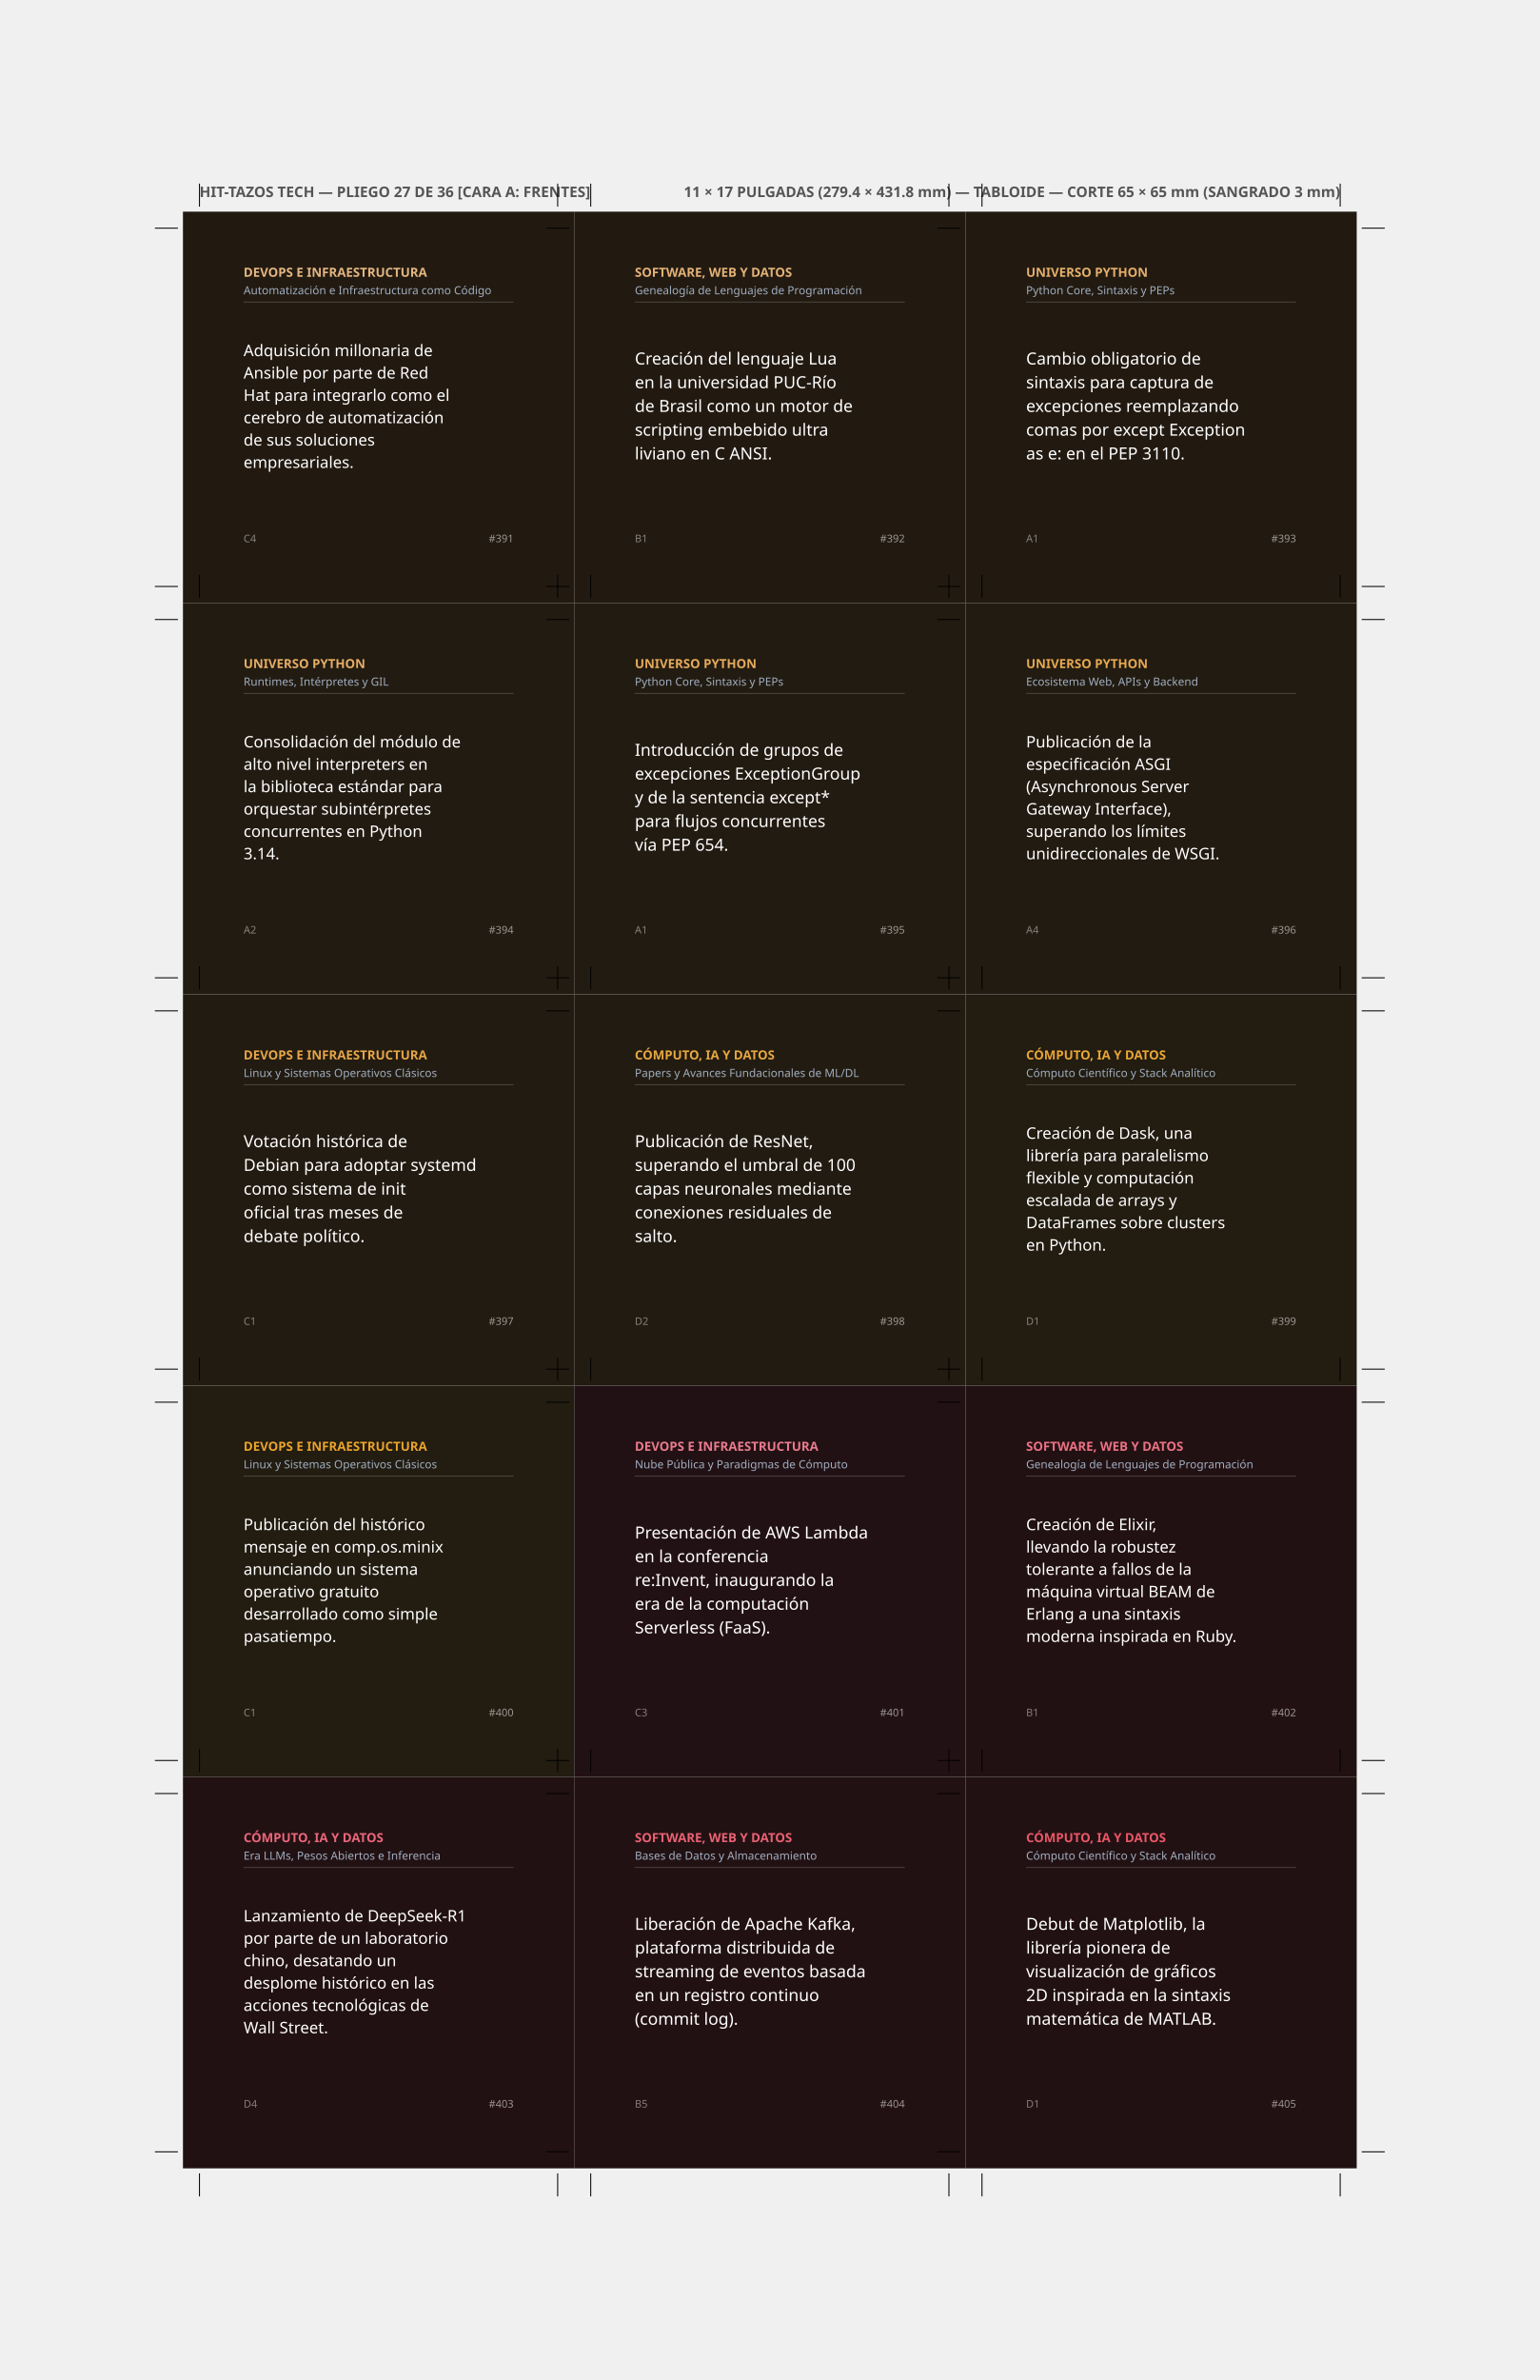
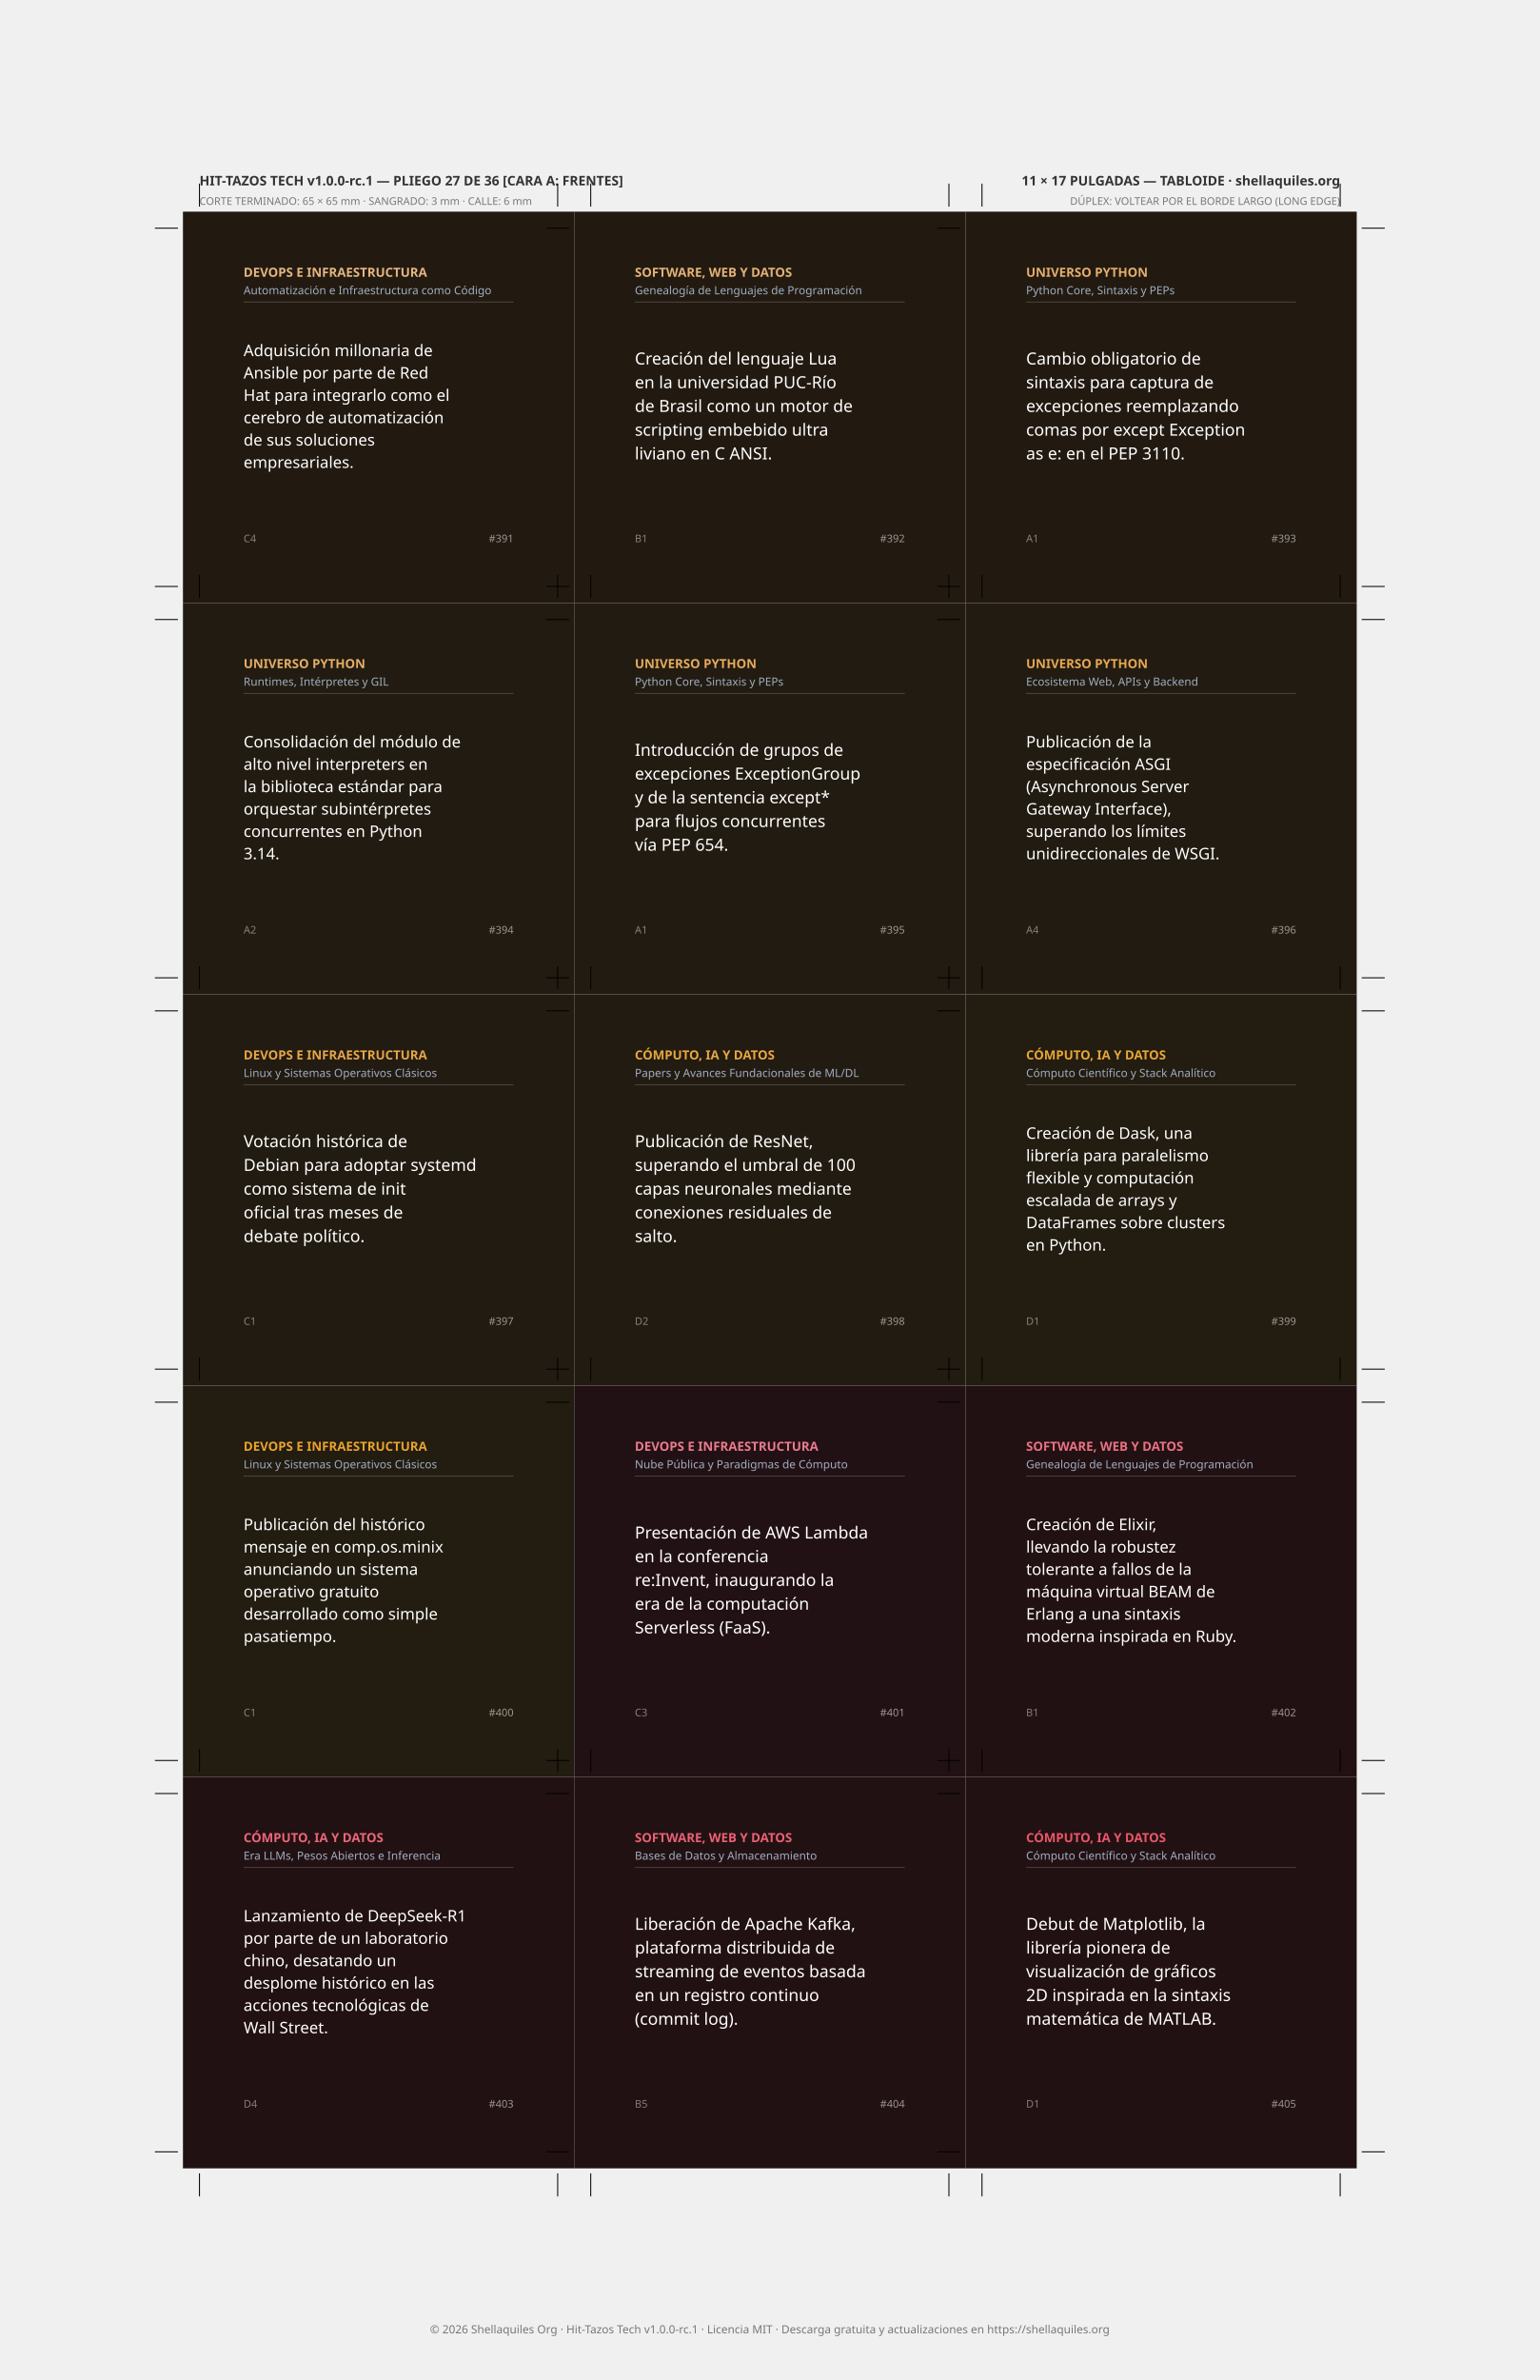
<svg xmlns="http://www.w3.org/2000/svg" width="279.4mm" height="431.8mm" viewBox="0 0 792 1224" style="background-color: #ffffff;">
  <g id="encabezado_pliego">
-     <text x="102.61" y="101.35" font-family="'Outfit', sans-serif" font-size="7.5" font-weight="700" fill="#555555">HIT-TAZOS TECH — PLIEGO 27 DE 36 [CARA A: FRENTES]</text>
-     <text x="689.39" y="101.35" font-family="'Outfit', sans-serif" font-size="7.5" font-weight="700" fill="#555555" text-anchor="end">11 × 17 PULGADAS (279.4 × 431.8 mm) — TABLOIDE — CORTE 65 × 65 mm (SANGRADO 3 mm)</text>
+     <text x="102.61" y="95.35" font-family="'Outfit', sans-serif" font-size="6.8" font-weight="700" fill="#333333">HIT-TAZOS TECH v1.0.0-rc.1 — PLIEGO 27 DE 36 [CARA A: FRENTES]</text>
+     <text x="689.39" y="95.35" font-family="'Outfit', sans-serif" font-size="6.8" font-weight="700" fill="#333333" text-anchor="end">11 × 17 PULGADAS — TABLOIDE · shellaquiles.org</text>
+     <text x="102.61" y="105.35" font-family="'Outfit', sans-serif" font-size="5.4" font-weight="500" fill="#777777">CORTE TERMINADO: 65 × 65 mm · SANGRADO: 3 mm · CALLE: 6 mm</text>
+     <text x="689.39" y="105.35" font-family="'Outfit', sans-serif" font-size="5.4" font-weight="500" fill="#777777" text-anchor="end">DÚPLEX: VOLTEAR POR EL BORDE LARGO (LONG EDGE)</text>
  </g>
  <g id="tarjetas_frente">
    <g id="carta_391_frente">
      <g stroke="#000000" stroke-width="0.5" stroke-linecap="square">
        <line x1="79.94" y1="117.35" x2="91.28" y2="117.35" />
        <line x1="102.61" y1="94.68" x2="102.61" y2="106.02" />
        <line x1="298.20" y1="117.35" x2="309.54" y2="117.35" />
        <line x1="286.87" y1="94.68" x2="286.87" y2="106.02" />
        <line x1="79.94" y1="301.61" x2="91.28" y2="301.61" />
        <line x1="102.61" y1="312.94" x2="102.61" y2="324.28" />
        <line x1="298.20" y1="301.61" x2="309.54" y2="301.61" />
        <line x1="286.87" y1="312.94" x2="286.87" y2="324.28" />
      </g>
      <rect x="94.11" y="108.85" width="201.26" height="201.26" fill="#221a11" />
      <g transform="translate(102.61, 117.35)">
        <text x="22.68" y="25" font-family="'Outfit', sans-serif" font-size="6.5" font-weight="800" fill="#e4b681">DEVOPS E INFRAESTRUCTURA</text>
        <text x="22.68" y="34" font-family="'Outfit', sans-serif" font-size="5.8" font-weight="400" fill="#a0aec0">Automatización e Infraestructura como Código</text>
        <line x1="22.68" y1="38" x2="161.57" y2="38" stroke="rgba(255,255,255,0.18)" stroke-width="0.5" />
        <text font-family="'Outfit', sans-serif" font-size="8.2" font-weight="400" fill="#ffffff">
          <tspan x="22.68" y="65.8">Adquisición millonaria de</tspan>
          <tspan x="22.68" y="77.3">Ansible por parte de Red</tspan>
          <tspan x="22.68" y="88.8">Hat para integrarlo como el</tspan>
          <tspan x="22.68" y="100.3">cerebro de automatización</tspan>
          <tspan x="22.68" y="111.8">de sus soluciones</tspan>
          <tspan x="22.68" y="123.3">empresariales.</tspan>
        </text>
        <text x="22.68" y="161.5" font-family="'Outfit', sans-serif" font-size="5.4" font-weight="500" fill="rgba(255,255,255,0.45)">C4</text>
        <text x="161.57" y="161.5" font-family="'Space Grotesk', sans-serif" font-size="5.4" font-weight="500" fill="rgba(255,255,255,0.55)" text-anchor="end">#391</text>
      </g>
    </g>
    <g id="carta_392_frente">
      <g stroke="#000000" stroke-width="0.5" stroke-linecap="square">
        <line x1="281.20" y1="117.35" x2="292.54" y2="117.35" />
        <line x1="303.87" y1="94.68" x2="303.87" y2="106.02" />
        <line x1="499.46" y1="117.35" x2="510.80" y2="117.35" />
        <line x1="488.13" y1="94.68" x2="488.13" y2="106.02" />
        <line x1="281.20" y1="301.61" x2="292.54" y2="301.61" />
        <line x1="303.87" y1="312.94" x2="303.87" y2="324.28" />
        <line x1="499.46" y1="301.61" x2="510.80" y2="301.61" />
        <line x1="488.13" y1="312.94" x2="488.13" y2="324.28" />
      </g>
      <rect x="295.37" y="108.85" width="201.26" height="201.26" fill="#221a11" />
      <g transform="translate(303.87, 117.35)">
        <text x="22.68" y="25" font-family="'Outfit', sans-serif" font-size="6.5" font-weight="800" fill="#e4b277">SOFTWARE, WEB Y DATOS</text>
        <text x="22.68" y="34" font-family="'Outfit', sans-serif" font-size="5.8" font-weight="400" fill="#a0aec0">Genealogía de Lenguajes de Programación</text>
        <line x1="22.68" y1="38" x2="161.57" y2="38" stroke="rgba(255,255,255,0.18)" stroke-width="0.5" />
        <text font-family="'Outfit', sans-serif" font-size="8.6" font-weight="400" fill="#ffffff">
          <tspan x="22.68" y="70.1">Creación del lenguaje Lua</tspan>
          <tspan x="22.68" y="82.3">en la universidad PUC-Río</tspan>
          <tspan x="22.68" y="94.5">de Brasil como un motor de</tspan>
          <tspan x="22.68" y="106.7">scripting embebido ultra</tspan>
          <tspan x="22.68" y="118.9">liviano en C ANSI.</tspan>
        </text>
        <text x="22.68" y="161.5" font-family="'Outfit', sans-serif" font-size="5.4" font-weight="500" fill="rgba(255,255,255,0.45)">B1</text>
        <text x="161.57" y="161.5" font-family="'Space Grotesk', sans-serif" font-size="5.4" font-weight="500" fill="rgba(255,255,255,0.55)" text-anchor="end">#392</text>
      </g>
    </g>
    <g id="carta_393_frente">
      <g stroke="#000000" stroke-width="0.5" stroke-linecap="square">
        <line x1="482.46" y1="117.35" x2="493.80" y2="117.35" />
        <line x1="505.13" y1="94.68" x2="505.13" y2="106.02" />
        <line x1="700.72" y1="117.35" x2="712.06" y2="117.35" />
        <line x1="689.39" y1="94.68" x2="689.39" y2="106.02" />
        <line x1="482.46" y1="301.61" x2="493.80" y2="301.61" />
        <line x1="505.13" y1="312.94" x2="505.13" y2="324.28" />
        <line x1="700.72" y1="301.61" x2="712.06" y2="301.61" />
        <line x1="689.39" y1="312.94" x2="689.39" y2="324.28" />
      </g>
      <rect x="496.63" y="108.85" width="201.26" height="201.26" fill="#221a11" />
      <g transform="translate(505.13, 117.35)">
        <text x="22.68" y="25" font-family="'Outfit', sans-serif" font-size="6.5" font-weight="800" fill="#e4af6c">UNIVERSO PYTHON</text>
        <text x="22.68" y="34" font-family="'Outfit', sans-serif" font-size="5.8" font-weight="400" fill="#a0aec0">Python Core, Sintaxis y PEPs</text>
        <line x1="22.68" y1="38" x2="161.57" y2="38" stroke="rgba(255,255,255,0.18)" stroke-width="0.5" />
        <text font-family="'Outfit', sans-serif" font-size="8.6" font-weight="400" fill="#ffffff">
          <tspan x="22.68" y="70.1">Cambio obligatorio de</tspan>
          <tspan x="22.68" y="82.3">sintaxis para captura de</tspan>
          <tspan x="22.68" y="94.5">excepciones reemplazando</tspan>
          <tspan x="22.68" y="106.7">comas por except Exception</tspan>
          <tspan x="22.68" y="118.9">as e: en el PEP 3110.</tspan>
        </text>
        <text x="22.68" y="161.5" font-family="'Outfit', sans-serif" font-size="5.4" font-weight="500" fill="rgba(255,255,255,0.45)">A1</text>
        <text x="161.57" y="161.5" font-family="'Space Grotesk', sans-serif" font-size="5.4" font-weight="500" fill="rgba(255,255,255,0.55)" text-anchor="end">#393</text>
      </g>
    </g>
    <g id="carta_394_frente">
      <g stroke="#000000" stroke-width="0.5" stroke-linecap="square">
        <line x1="79.94" y1="318.61" x2="91.28" y2="318.61" />
        <line x1="102.61" y1="295.94" x2="102.61" y2="307.28" />
        <line x1="298.20" y1="318.61" x2="309.54" y2="318.61" />
        <line x1="286.87" y1="295.94" x2="286.87" y2="307.28" />
        <line x1="79.94" y1="502.87" x2="91.28" y2="502.87" />
        <line x1="102.61" y1="514.20" x2="102.61" y2="525.54" />
        <line x1="298.20" y1="502.87" x2="309.54" y2="502.87" />
        <line x1="286.87" y1="514.20" x2="286.87" y2="525.54" />
      </g>
      <rect x="94.11" y="310.11" width="201.26" height="201.26" fill="#221b11" />
      <g transform="translate(102.61, 318.61)">
        <text x="22.68" y="25" font-family="'Outfit', sans-serif" font-size="6.5" font-weight="800" fill="#e5ae66">UNIVERSO PYTHON</text>
        <text x="22.68" y="34" font-family="'Outfit', sans-serif" font-size="5.8" font-weight="400" fill="#a0aec0">Runtimes, Intérpretes y GIL</text>
        <line x1="22.68" y1="38" x2="161.57" y2="38" stroke="rgba(255,255,255,0.18)" stroke-width="0.5" />
        <text font-family="'Outfit', sans-serif" font-size="8.2" font-weight="400" fill="#ffffff">
          <tspan x="22.68" y="65.8">Consolidación del módulo de</tspan>
          <tspan x="22.68" y="77.3">alto nivel interpreters en</tspan>
          <tspan x="22.68" y="88.8">la biblioteca estándar para</tspan>
          <tspan x="22.68" y="100.3">orquestar subintérpretes</tspan>
          <tspan x="22.68" y="111.8">concurrentes en Python</tspan>
          <tspan x="22.68" y="123.3">3.14.</tspan>
        </text>
        <text x="22.68" y="161.5" font-family="'Outfit', sans-serif" font-size="5.4" font-weight="500" fill="rgba(255,255,255,0.45)">A2</text>
        <text x="161.57" y="161.5" font-family="'Space Grotesk', sans-serif" font-size="5.4" font-weight="500" fill="rgba(255,255,255,0.55)" text-anchor="end">#394</text>
      </g>
    </g>
    <g id="carta_395_frente">
      <g stroke="#000000" stroke-width="0.5" stroke-linecap="square">
        <line x1="281.20" y1="318.61" x2="292.54" y2="318.61" />
        <line x1="303.87" y1="295.94" x2="303.87" y2="307.28" />
        <line x1="499.46" y1="318.61" x2="510.80" y2="318.61" />
        <line x1="488.13" y1="295.94" x2="488.13" y2="307.28" />
        <line x1="281.20" y1="502.87" x2="292.54" y2="502.87" />
        <line x1="303.87" y1="514.20" x2="303.87" y2="525.54" />
        <line x1="499.46" y1="502.87" x2="510.80" y2="502.87" />
        <line x1="488.13" y1="514.20" x2="488.13" y2="525.54" />
      </g>
      <rect x="295.37" y="310.11" width="201.26" height="201.26" fill="#221b11" />
      <g transform="translate(303.87, 318.61)">
        <text x="22.68" y="25" font-family="'Outfit', sans-serif" font-size="6.5" font-weight="800" fill="#e6ab5c">UNIVERSO PYTHON</text>
        <text x="22.68" y="34" font-family="'Outfit', sans-serif" font-size="5.8" font-weight="400" fill="#a0aec0">Python Core, Sintaxis y PEPs</text>
        <line x1="22.68" y1="38" x2="161.57" y2="38" stroke="rgba(255,255,255,0.18)" stroke-width="0.5" />
        <text font-family="'Outfit', sans-serif" font-size="8.6" font-weight="400" fill="#ffffff">
          <tspan x="22.68" y="70.1">Introducción de grupos de</tspan>
          <tspan x="22.68" y="82.3">excepciones ExceptionGroup</tspan>
          <tspan x="22.68" y="94.5">y de la sentencia except*</tspan>
          <tspan x="22.68" y="106.7">para flujos concurrentes</tspan>
          <tspan x="22.68" y="118.9">vía PEP 654.</tspan>
        </text>
        <text x="22.68" y="161.5" font-family="'Outfit', sans-serif" font-size="5.4" font-weight="500" fill="rgba(255,255,255,0.45)">A1</text>
        <text x="161.57" y="161.5" font-family="'Space Grotesk', sans-serif" font-size="5.4" font-weight="500" fill="rgba(255,255,255,0.55)" text-anchor="end">#395</text>
      </g>
    </g>
    <g id="carta_396_frente">
      <g stroke="#000000" stroke-width="0.5" stroke-linecap="square">
        <line x1="482.46" y1="318.61" x2="493.80" y2="318.61" />
        <line x1="505.13" y1="295.94" x2="505.13" y2="307.28" />
        <line x1="700.72" y1="318.61" x2="712.06" y2="318.61" />
        <line x1="689.39" y1="295.94" x2="689.39" y2="307.28" />
        <line x1="482.46" y1="502.87" x2="493.80" y2="502.87" />
        <line x1="505.13" y1="514.20" x2="505.13" y2="525.54" />
        <line x1="700.72" y1="502.87" x2="712.06" y2="502.87" />
        <line x1="689.39" y1="514.20" x2="689.39" y2="525.54" />
      </g>
      <rect x="496.63" y="310.11" width="201.26" height="201.26" fill="#221b11" />
      <g transform="translate(505.13, 318.61)">
        <text x="22.68" y="25" font-family="'Outfit', sans-serif" font-size="6.5" font-weight="800" fill="#e5a952">UNIVERSO PYTHON</text>
        <text x="22.68" y="34" font-family="'Outfit', sans-serif" font-size="5.8" font-weight="400" fill="#a0aec0">Ecosistema Web, APIs y Backend</text>
        <line x1="22.68" y1="38" x2="161.57" y2="38" stroke="rgba(255,255,255,0.18)" stroke-width="0.5" />
        <text font-family="'Outfit', sans-serif" font-size="8.2" font-weight="400" fill="#ffffff">
          <tspan x="22.68" y="65.8">Publicación de la</tspan>
          <tspan x="22.68" y="77.3">especificación ASGI</tspan>
          <tspan x="22.68" y="88.8">(Asynchronous Server</tspan>
          <tspan x="22.68" y="100.3">Gateway Interface),</tspan>
          <tspan x="22.68" y="111.8">superando los límites</tspan>
          <tspan x="22.68" y="123.3">unidireccionales de WSGI.</tspan>
        </text>
        <text x="22.68" y="161.5" font-family="'Outfit', sans-serif" font-size="5.4" font-weight="500" fill="rgba(255,255,255,0.45)">A4</text>
        <text x="161.57" y="161.5" font-family="'Space Grotesk', sans-serif" font-size="5.4" font-weight="500" fill="rgba(255,255,255,0.55)" text-anchor="end">#396</text>
      </g>
    </g>
    <g id="carta_397_frente">
      <g stroke="#000000" stroke-width="0.5" stroke-linecap="square">
        <line x1="79.94" y1="519.87" x2="91.28" y2="519.87" />
        <line x1="102.61" y1="497.20" x2="102.61" y2="508.54" />
        <line x1="298.20" y1="519.87" x2="309.54" y2="519.87" />
        <line x1="286.87" y1="497.20" x2="286.87" y2="508.54" />
        <line x1="79.94" y1="704.13" x2="91.28" y2="704.13" />
        <line x1="102.61" y1="715.46" x2="102.61" y2="726.80" />
        <line x1="298.20" y1="704.13" x2="309.54" y2="704.13" />
        <line x1="286.87" y1="715.46" x2="286.87" y2="726.80" />
      </g>
      <rect x="94.11" y="511.37" width="201.26" height="201.26" fill="#221b11" />
      <g transform="translate(102.61, 519.87)">
        <text x="22.68" y="25" font-family="'Outfit', sans-serif" font-size="6.5" font-weight="800" fill="#e6a647">DEVOPS E INFRAESTRUCTURA</text>
        <text x="22.68" y="34" font-family="'Outfit', sans-serif" font-size="5.8" font-weight="400" fill="#a0aec0">Linux y Sistemas Operativos Clásicos</text>
        <line x1="22.68" y1="38" x2="161.57" y2="38" stroke="rgba(255,255,255,0.18)" stroke-width="0.5" />
        <text font-family="'Outfit', sans-serif" font-size="8.6" font-weight="400" fill="#ffffff">
          <tspan x="22.68" y="70.1">Votación histórica de</tspan>
          <tspan x="22.68" y="82.3">Debian para adoptar systemd</tspan>
          <tspan x="22.68" y="94.5">como sistema de init</tspan>
          <tspan x="22.68" y="106.7">oficial tras meses de</tspan>
          <tspan x="22.68" y="118.9">debate político.</tspan>
        </text>
        <text x="22.68" y="161.5" font-family="'Outfit', sans-serif" font-size="5.4" font-weight="500" fill="rgba(255,255,255,0.45)">C1</text>
        <text x="161.57" y="161.5" font-family="'Space Grotesk', sans-serif" font-size="5.4" font-weight="500" fill="rgba(255,255,255,0.55)" text-anchor="end">#397</text>
      </g>
    </g>
    <g id="carta_398_frente">
      <g stroke="#000000" stroke-width="0.5" stroke-linecap="square">
        <line x1="281.20" y1="519.87" x2="292.54" y2="519.87" />
        <line x1="303.87" y1="497.20" x2="303.87" y2="508.54" />
        <line x1="499.46" y1="519.87" x2="510.80" y2="519.87" />
        <line x1="488.13" y1="497.20" x2="488.13" y2="508.54" />
        <line x1="281.20" y1="704.13" x2="292.54" y2="704.13" />
        <line x1="303.87" y1="715.46" x2="303.87" y2="726.80" />
        <line x1="499.46" y1="704.13" x2="510.80" y2="704.13" />
        <line x1="488.13" y1="715.46" x2="488.13" y2="726.80" />
      </g>
      <rect x="295.37" y="511.37" width="201.26" height="201.26" fill="#221b11" />
      <g transform="translate(303.87, 519.87)">
        <text x="22.68" y="25" font-family="'Outfit', sans-serif" font-size="6.5" font-weight="800" fill="#e7a740">CÓMPUTO, IA Y DATOS</text>
        <text x="22.68" y="34" font-family="'Outfit', sans-serif" font-size="5.8" font-weight="400" fill="#a0aec0">Papers y Avances Fundacionales de ML/DL</text>
        <line x1="22.68" y1="38" x2="161.57" y2="38" stroke="rgba(255,255,255,0.18)" stroke-width="0.5" />
        <text font-family="'Outfit', sans-serif" font-size="8.6" font-weight="400" fill="#ffffff">
          <tspan x="22.68" y="70.1">Publicación de ResNet,</tspan>
          <tspan x="22.68" y="82.3">superando el umbral de 100</tspan>
          <tspan x="22.68" y="94.5">capas neuronales mediante</tspan>
          <tspan x="22.68" y="106.7">conexiones residuales de</tspan>
          <tspan x="22.68" y="118.9">salto.</tspan>
        </text>
        <text x="22.68" y="161.5" font-family="'Outfit', sans-serif" font-size="5.4" font-weight="500" fill="rgba(255,255,255,0.45)">D2</text>
        <text x="161.57" y="161.5" font-family="'Space Grotesk', sans-serif" font-size="5.4" font-weight="500" fill="rgba(255,255,255,0.55)" text-anchor="end">#398</text>
      </g>
    </g>
    <g id="carta_399_frente">
      <g stroke="#000000" stroke-width="0.5" stroke-linecap="square">
        <line x1="482.46" y1="519.87" x2="493.80" y2="519.87" />
        <line x1="505.13" y1="497.20" x2="505.13" y2="508.54" />
        <line x1="700.72" y1="519.87" x2="712.06" y2="519.87" />
        <line x1="689.39" y1="497.20" x2="689.39" y2="508.54" />
        <line x1="482.46" y1="704.13" x2="493.80" y2="704.13" />
        <line x1="505.13" y1="715.46" x2="505.13" y2="726.80" />
        <line x1="700.72" y1="704.13" x2="712.06" y2="704.13" />
        <line x1="689.39" y1="715.46" x2="689.39" y2="726.80" />
      </g>
      <rect x="496.63" y="511.37" width="201.26" height="201.26" fill="#221c11" />
      <g transform="translate(505.13, 519.87)">
        <text x="22.68" y="25" font-family="'Outfit', sans-serif" font-size="6.5" font-weight="800" fill="#e9a535">CÓMPUTO, IA Y DATOS</text>
        <text x="22.68" y="34" font-family="'Outfit', sans-serif" font-size="5.8" font-weight="400" fill="#a0aec0">Cómputo Científico y Stack Analítico</text>
        <line x1="22.68" y1="38" x2="161.57" y2="38" stroke="rgba(255,255,255,0.18)" stroke-width="0.5" />
        <text font-family="'Outfit', sans-serif" font-size="8.2" font-weight="400" fill="#ffffff">
          <tspan x="22.68" y="65.8">Creación de Dask, una</tspan>
          <tspan x="22.68" y="77.3">librería para paralelismo</tspan>
          <tspan x="22.68" y="88.8">flexible y computación</tspan>
          <tspan x="22.68" y="100.3">escalada de arrays y</tspan>
          <tspan x="22.68" y="111.8">DataFrames sobre clusters</tspan>
          <tspan x="22.68" y="123.3">en Python.</tspan>
        </text>
        <text x="22.68" y="161.5" font-family="'Outfit', sans-serif" font-size="5.4" font-weight="500" fill="rgba(255,255,255,0.45)">D1</text>
        <text x="161.57" y="161.5" font-family="'Space Grotesk', sans-serif" font-size="5.4" font-weight="500" fill="rgba(255,255,255,0.55)" text-anchor="end">#399</text>
      </g>
    </g>
    <g id="carta_400_frente">
      <g stroke="#000000" stroke-width="0.5" stroke-linecap="square">
        <line x1="79.94" y1="721.13" x2="91.28" y2="721.13" />
        <line x1="102.61" y1="698.46" x2="102.61" y2="709.80" />
        <line x1="298.20" y1="721.13" x2="309.54" y2="721.13" />
        <line x1="286.87" y1="698.46" x2="286.87" y2="709.80" />
        <line x1="79.94" y1="905.39" x2="91.28" y2="905.39" />
        <line x1="102.61" y1="916.72" x2="102.61" y2="928.06" />
        <line x1="298.20" y1="905.39" x2="309.54" y2="905.39" />
        <line x1="286.87" y1="916.72" x2="286.87" y2="928.06" />
      </g>
      <rect x="94.11" y="712.63" width="201.26" height="201.26" fill="#221c11" />
      <g transform="translate(102.61, 721.13)">
        <text x="22.68" y="25" font-family="'Outfit', sans-serif" font-size="6.5" font-weight="800" fill="#eaa32a">DEVOPS E INFRAESTRUCTURA</text>
        <text x="22.68" y="34" font-family="'Outfit', sans-serif" font-size="5.8" font-weight="400" fill="#a0aec0">Linux y Sistemas Operativos Clásicos</text>
        <line x1="22.68" y1="38" x2="161.57" y2="38" stroke="rgba(255,255,255,0.18)" stroke-width="0.5" />
        <text font-family="'Outfit', sans-serif" font-size="8.2" font-weight="400" fill="#ffffff">
          <tspan x="22.68" y="65.8">Publicación del histórico</tspan>
          <tspan x="22.68" y="77.3">mensaje en comp.os.minix</tspan>
          <tspan x="22.68" y="88.8">anunciando un sistema</tspan>
          <tspan x="22.68" y="100.3">operativo gratuito</tspan>
          <tspan x="22.68" y="111.8">desarrollado como simple</tspan>
          <tspan x="22.68" y="123.3">pasatiempo.</tspan>
        </text>
        <text x="22.68" y="161.5" font-family="'Outfit', sans-serif" font-size="5.4" font-weight="500" fill="rgba(255,255,255,0.45)">C1</text>
        <text x="161.57" y="161.5" font-family="'Space Grotesk', sans-serif" font-size="5.4" font-weight="500" fill="rgba(255,255,255,0.55)" text-anchor="end">#400</text>
      </g>
    </g>
    <g id="carta_401_frente">
      <g stroke="#000000" stroke-width="0.5" stroke-linecap="square">
        <line x1="281.20" y1="721.13" x2="292.54" y2="721.13" />
        <line x1="303.87" y1="698.46" x2="303.87" y2="709.80" />
        <line x1="499.46" y1="721.13" x2="510.80" y2="721.13" />
        <line x1="488.13" y1="698.46" x2="488.13" y2="709.80" />
        <line x1="281.20" y1="905.39" x2="292.54" y2="905.39" />
        <line x1="303.87" y1="916.72" x2="303.87" y2="928.06" />
        <line x1="499.46" y1="905.39" x2="510.80" y2="905.39" />
        <line x1="488.13" y1="916.72" x2="488.13" y2="928.06" />
      </g>
      <rect x="295.37" y="712.63" width="201.26" height="201.26" fill="#221114" />
      <g transform="translate(303.87, 721.13)">
        <text x="22.68" y="25" font-family="'Outfit', sans-serif" font-size="6.5" font-weight="800" fill="#ea7b8e">DEVOPS E INFRAESTRUCTURA</text>
        <text x="22.68" y="34" font-family="'Outfit', sans-serif" font-size="5.8" font-weight="400" fill="#a0aec0">Nube Pública y Paradigmas de Cómputo</text>
        <line x1="22.68" y1="38" x2="161.57" y2="38" stroke="rgba(255,255,255,0.18)" stroke-width="0.5" />
        <text font-family="'Outfit', sans-serif" font-size="8.6" font-weight="400" fill="#ffffff">
          <tspan x="22.68" y="70.1">Presentación de AWS Lambda</tspan>
          <tspan x="22.68" y="82.3">en la conferencia</tspan>
          <tspan x="22.68" y="94.5">re:Invent, inaugurando la</tspan>
          <tspan x="22.68" y="106.7">era de la computación</tspan>
          <tspan x="22.68" y="118.9">Serverless (FaaS).</tspan>
        </text>
        <text x="22.68" y="161.5" font-family="'Outfit', sans-serif" font-size="5.4" font-weight="500" fill="rgba(255,255,255,0.45)">C3</text>
        <text x="161.57" y="161.5" font-family="'Space Grotesk', sans-serif" font-size="5.4" font-weight="500" fill="rgba(255,255,255,0.55)" text-anchor="end">#401</text>
      </g>
    </g>
    <g id="carta_402_frente">
      <g stroke="#000000" stroke-width="0.5" stroke-linecap="square">
        <line x1="482.46" y1="721.13" x2="493.80" y2="721.13" />
        <line x1="505.13" y1="698.46" x2="505.13" y2="709.80" />
        <line x1="700.72" y1="721.13" x2="712.06" y2="721.13" />
        <line x1="689.39" y1="698.46" x2="689.39" y2="709.80" />
        <line x1="482.46" y1="905.39" x2="493.80" y2="905.39" />
        <line x1="505.13" y1="916.72" x2="505.13" y2="928.06" />
        <line x1="700.72" y1="905.39" x2="712.06" y2="905.39" />
        <line x1="689.39" y1="916.72" x2="689.39" y2="928.06" />
      </g>
      <rect x="496.63" y="712.63" width="201.26" height="201.26" fill="#221113" />
      <g transform="translate(505.13, 721.13)">
        <text x="22.68" y="25" font-family="'Outfit', sans-serif" font-size="6.5" font-weight="800" fill="#ea7184">SOFTWARE, WEB Y DATOS</text>
        <text x="22.68" y="34" font-family="'Outfit', sans-serif" font-size="5.8" font-weight="400" fill="#a0aec0">Genealogía de Lenguajes de Programación</text>
        <line x1="22.68" y1="38" x2="161.57" y2="38" stroke="rgba(255,255,255,0.18)" stroke-width="0.5" />
        <text font-family="'Outfit', sans-serif" font-size="8.2" font-weight="400" fill="#ffffff">
          <tspan x="22.68" y="65.8">Creación de Elixir,</tspan>
          <tspan x="22.68" y="77.3">llevando la robustez</tspan>
          <tspan x="22.68" y="88.8">tolerante a fallos de la</tspan>
          <tspan x="22.68" y="100.3">máquina virtual BEAM de</tspan>
          <tspan x="22.68" y="111.8">Erlang a una sintaxis</tspan>
          <tspan x="22.68" y="123.3">moderna inspirada en Ruby.</tspan>
        </text>
        <text x="22.68" y="161.5" font-family="'Outfit', sans-serif" font-size="5.4" font-weight="500" fill="rgba(255,255,255,0.45)">B1</text>
        <text x="161.57" y="161.5" font-family="'Space Grotesk', sans-serif" font-size="5.4" font-weight="500" fill="rgba(255,255,255,0.55)" text-anchor="end">#402</text>
      </g>
    </g>
    <g id="carta_403_frente">
      <g stroke="#000000" stroke-width="0.5" stroke-linecap="square">
        <line x1="79.94" y1="922.39" x2="91.28" y2="922.39" />
        <line x1="102.61" y1="899.72" x2="102.61" y2="911.06" />
        <line x1="298.20" y1="922.39" x2="309.54" y2="922.39" />
        <line x1="286.87" y1="899.72" x2="286.87" y2="911.06" />
        <line x1="79.94" y1="1106.65" x2="91.28" y2="1106.65" />
        <line x1="102.61" y1="1117.98" x2="102.61" y2="1129.32" />
        <line x1="298.20" y1="1106.65" x2="309.54" y2="1106.65" />
        <line x1="286.87" y1="1117.98" x2="286.87" y2="1129.32" />
      </g>
      <rect x="94.11" y="913.89" width="201.26" height="201.26" fill="#221113" />
      <g transform="translate(102.61, 922.39)">
        <text x="22.68" y="25" font-family="'Outfit', sans-serif" font-size="6.5" font-weight="800" fill="#ea667a">CÓMPUTO, IA Y DATOS</text>
        <text x="22.68" y="34" font-family="'Outfit', sans-serif" font-size="5.8" font-weight="400" fill="#a0aec0">Era LLMs, Pesos Abiertos e Inferencia</text>
        <line x1="22.68" y1="38" x2="161.57" y2="38" stroke="rgba(255,255,255,0.18)" stroke-width="0.5" />
        <text font-family="'Outfit', sans-serif" font-size="8.2" font-weight="400" fill="#ffffff">
          <tspan x="22.68" y="65.8">Lanzamiento de DeepSeek-R1</tspan>
          <tspan x="22.68" y="77.3">por parte de un laboratorio</tspan>
          <tspan x="22.68" y="88.8">chino, desatando un</tspan>
          <tspan x="22.68" y="100.3">desplome histórico en las</tspan>
          <tspan x="22.68" y="111.8">acciones tecnológicas de</tspan>
          <tspan x="22.68" y="123.3">Wall Street.</tspan>
        </text>
        <text x="22.68" y="161.5" font-family="'Outfit', sans-serif" font-size="5.4" font-weight="500" fill="rgba(255,255,255,0.45)">D4</text>
        <text x="161.57" y="161.5" font-family="'Space Grotesk', sans-serif" font-size="5.4" font-weight="500" fill="rgba(255,255,255,0.55)" text-anchor="end">#403</text>
      </g>
    </g>
    <g id="carta_404_frente">
      <g stroke="#000000" stroke-width="0.5" stroke-linecap="square">
        <line x1="281.20" y1="922.39" x2="292.54" y2="922.39" />
        <line x1="303.87" y1="899.72" x2="303.87" y2="911.06" />
        <line x1="499.46" y1="922.39" x2="510.80" y2="922.39" />
        <line x1="488.13" y1="899.72" x2="488.13" y2="911.06" />
        <line x1="281.20" y1="1106.65" x2="292.54" y2="1106.65" />
        <line x1="303.87" y1="1117.98" x2="303.87" y2="1129.32" />
        <line x1="499.46" y1="1106.65" x2="510.80" y2="1106.65" />
        <line x1="488.13" y1="1117.98" x2="488.13" y2="1129.32" />
      </g>
      <rect x="295.37" y="913.89" width="201.26" height="201.26" fill="#221113" />
      <g transform="translate(303.87, 922.39)">
        <text x="22.68" y="25" font-family="'Outfit', sans-serif" font-size="6.5" font-weight="800" fill="#ea6173">SOFTWARE, WEB Y DATOS</text>
        <text x="22.68" y="34" font-family="'Outfit', sans-serif" font-size="5.8" font-weight="400" fill="#a0aec0">Bases de Datos y Almacenamiento</text>
        <line x1="22.68" y1="38" x2="161.57" y2="38" stroke="rgba(255,255,255,0.18)" stroke-width="0.5" />
        <text font-family="'Outfit', sans-serif" font-size="8.6" font-weight="400" fill="#ffffff">
          <tspan x="22.68" y="70.1">Liberación de Apache Kafka,</tspan>
          <tspan x="22.68" y="82.3">plataforma distribuida de</tspan>
          <tspan x="22.68" y="94.5">streaming de eventos basada</tspan>
          <tspan x="22.68" y="106.7">en un registro continuo</tspan>
          <tspan x="22.68" y="118.9">(commit log).</tspan>
        </text>
        <text x="22.68" y="161.5" font-family="'Outfit', sans-serif" font-size="5.4" font-weight="500" fill="rgba(255,255,255,0.45)">B5</text>
        <text x="161.57" y="161.5" font-family="'Space Grotesk', sans-serif" font-size="5.4" font-weight="500" fill="rgba(255,255,255,0.55)" text-anchor="end">#404</text>
      </g>
    </g>
    <g id="carta_405_frente">
      <g stroke="#000000" stroke-width="0.5" stroke-linecap="square">
        <line x1="482.46" y1="922.39" x2="493.80" y2="922.39" />
        <line x1="505.13" y1="899.72" x2="505.13" y2="911.06" />
        <line x1="700.72" y1="922.39" x2="712.06" y2="922.39" />
        <line x1="689.39" y1="899.72" x2="689.39" y2="911.06" />
        <line x1="482.46" y1="1106.65" x2="493.80" y2="1106.65" />
        <line x1="505.13" y1="1117.98" x2="505.13" y2="1129.32" />
        <line x1="700.72" y1="1106.65" x2="712.06" y2="1106.65" />
        <line x1="689.39" y1="1117.98" x2="689.39" y2="1129.32" />
      </g>
      <rect x="496.63" y="913.89" width="201.26" height="201.26" fill="#221113" />
      <g transform="translate(505.13, 922.39)">
        <text x="22.68" y="25" font-family="'Outfit', sans-serif" font-size="6.5" font-weight="800" fill="#eb5668">CÓMPUTO, IA Y DATOS</text>
        <text x="22.68" y="34" font-family="'Outfit', sans-serif" font-size="5.8" font-weight="400" fill="#a0aec0">Cómputo Científico y Stack Analítico</text>
        <line x1="22.68" y1="38" x2="161.57" y2="38" stroke="rgba(255,255,255,0.18)" stroke-width="0.5" />
        <text font-family="'Outfit', sans-serif" font-size="8.6" font-weight="400" fill="#ffffff">
          <tspan x="22.68" y="70.1">Debut de Matplotlib, la</tspan>
          <tspan x="22.68" y="82.3">librería pionera de</tspan>
          <tspan x="22.68" y="94.5">visualización de gráficos</tspan>
          <tspan x="22.68" y="106.7">2D inspirada en la sintaxis</tspan>
          <tspan x="22.68" y="118.9">matemática de MATLAB.</tspan>
        </text>
        <text x="22.68" y="161.5" font-family="'Outfit', sans-serif" font-size="5.4" font-weight="500" fill="rgba(255,255,255,0.45)">D1</text>
        <text x="161.57" y="161.5" font-family="'Space Grotesk', sans-serif" font-size="5.4" font-weight="500" fill="rgba(255,255,255,0.55)" text-anchor="end">#405</text>
      </g>
    </g>
  </g>
+   <g id="pie_pliego">
+     <text x="396.00" y="1200.00" font-family="'Outfit', sans-serif" font-size="5.8" font-weight="500" fill="#777777" text-anchor="middle">© 2026 Shellaquiles Org · Hit-Tazos Tech v1.0.0-rc.1 · Licencia MIT · Descarga gratuita y actualizaciones en https://shellaquiles.org</text>
+   </g>
</svg>
